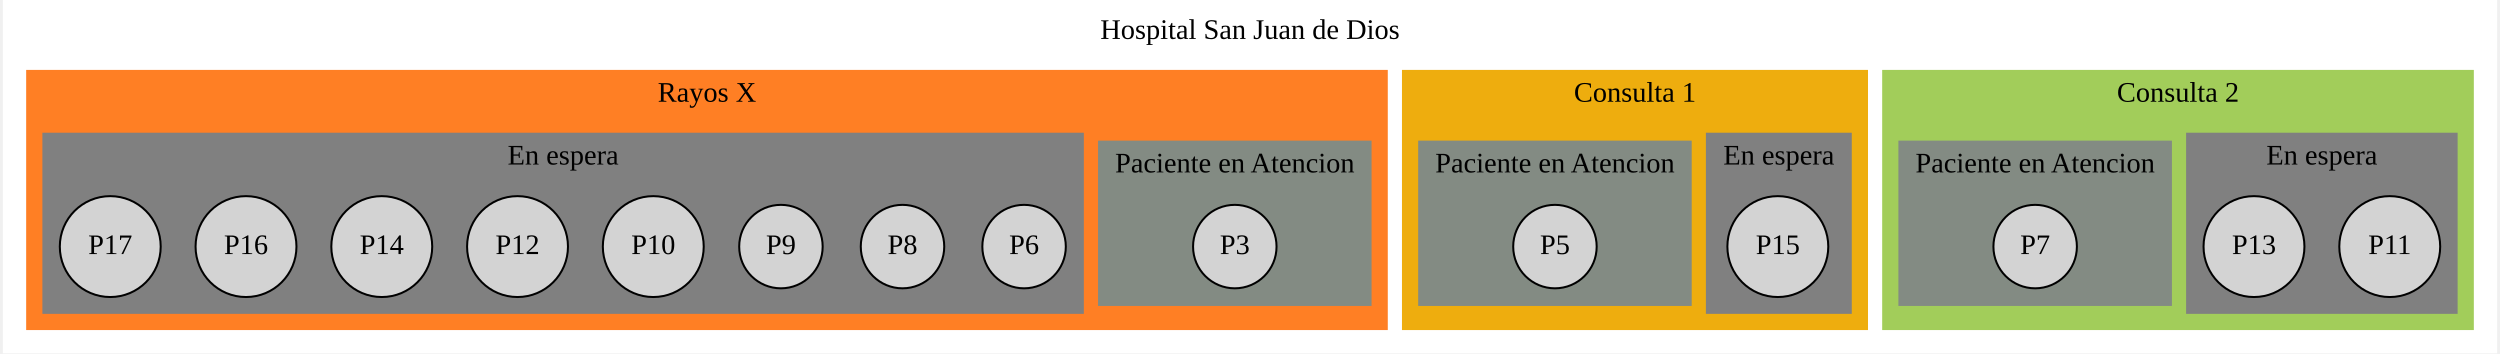
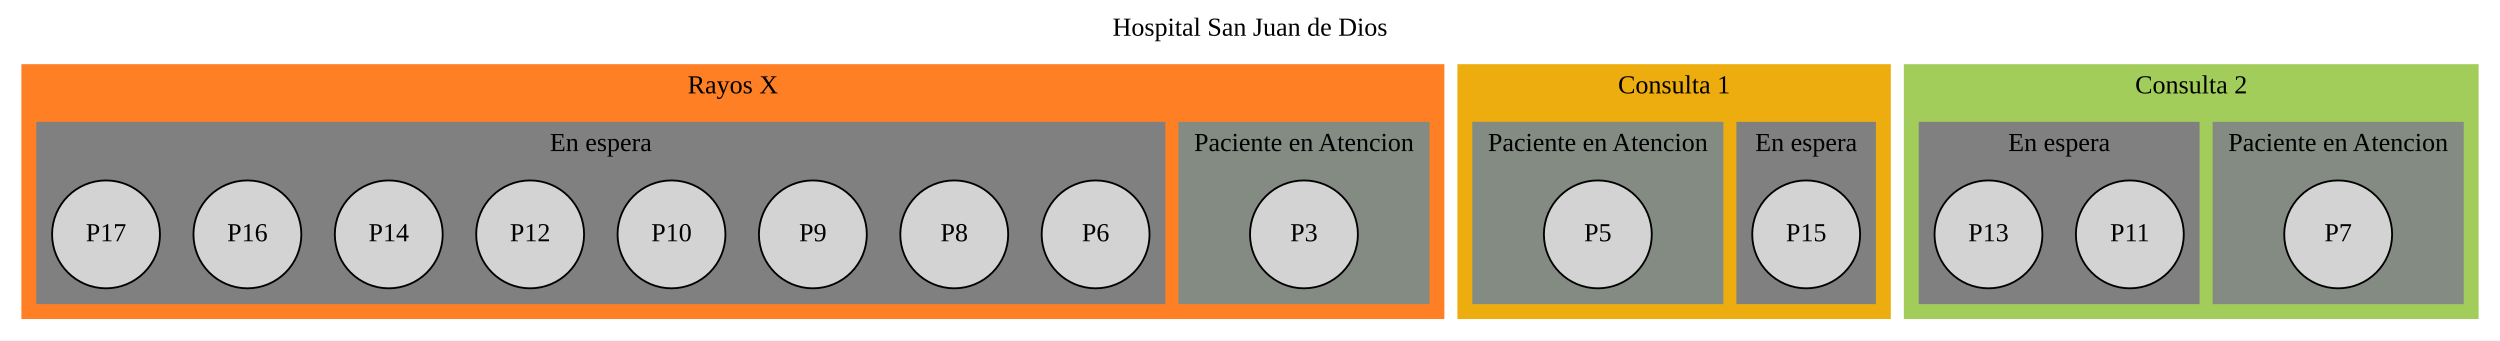
- <svg xmlns="http://www.w3.org/2000/svg" width="1231pt" height="174pt" viewBox="0.00 0.00 1231.00 174.40">
-   <g id="graph0" class="graph" transform="scale(1 1) rotate(0) translate(4 170.396)">
-     <polygon fill="white" stroke="none" points="-4,4 -4,-170.396 1227,-170.396 1227,4 -4,4" />
-     <text text-anchor="middle" x="611.5" y="-151.196" font-family="Times New Roman,serif" font-size="14.00">Hospital San Juan de Dios</text>
+ <svg xmlns="http://www.w3.org/2000/svg" width="1344pt" height="183pt" viewBox="0.00 0.00 1344.00 183.00">
+   <g id="graph0" class="graph" transform="scale(1 1) rotate(0) translate(4 179)">
+     <polygon fill="white" stroke="none" points="-4,4 -4,-179 1340,-179 1340,4 -4,4" />
+     <text text-anchor="middle" x="668" y="-159.8" font-family="Times New Roman,serif" font-size="14.00">Hospital San Juan de Dios</text>
+     <g id="clust7" class="cluster">
+       <polygon fill="#a2cd5a" stroke="#a2cd5a" points="1020,-8 1020,-144 1328,-144 1328,-8 1020,-8" />
+       <text text-anchor="middle" x="1174" y="-128.8" font-family="Times New Roman,serif" font-size="14.00">Consulta 2</text>
+     </g>
+     <g id="clust8" class="cluster">
+       <polygon fill="#838b83" stroke="#838b83" points="1186,-16 1186,-113 1320,-113 1320,-16 1186,-16" />
+       <text text-anchor="middle" x="1253" y="-97.8" font-family="Times New Roman,serif" font-size="14.00">Paciente en Atencion</text>
+     </g>
+     <g id="clust9" class="cluster">
+       <polygon fill="gray" stroke="gray" points="1028,-16 1028,-113 1178,-113 1178,-16 1028,-16" />
+       <text text-anchor="middle" x="1103" y="-97.8" font-family="Times New Roman,serif" font-size="14.00">En espera</text>
+     </g>
+     <g id="clust4" class="cluster">
+       <polygon fill="#eead0e" stroke="#eead0e" points="780,-8 780,-144 1012,-144 1012,-8 780,-8" />
+       <text text-anchor="middle" x="896" y="-128.8" font-family="Times New Roman,serif" font-size="14.00">Consulta 1</text>
+     </g>
+     <g id="clust6" class="cluster">
+       <polygon fill="gray" stroke="gray" points="930,-16 930,-113 1004,-113 1004,-16 930,-16" />
+       <text text-anchor="middle" x="967" y="-97.8" font-family="Times New Roman,serif" font-size="14.00">En espera</text>
+     </g>
+     <g id="clust5" class="cluster">
+       <polygon fill="#838b83" stroke="#838b83" points="788,-16 788,-113 922,-113 922,-16 788,-16" />
+       <text text-anchor="middle" x="855" y="-97.8" font-family="Times New Roman,serif" font-size="14.00">Paciente en Atencion</text>
+     </g>
    <g id="clust1" class="cluster">
-       <polygon fill="#ff7f24" stroke="#ff7f24" points="8,-8 8,-135.396 679,-135.396 679,-8 8,-8" />
-       <text text-anchor="middle" x="343.5" y="-120.196" font-family="Times New Roman,serif" font-size="14.00">Rayos X</text>
+       <polygon fill="#ff7f24" stroke="#ff7f24" points="8,-8 8,-144 772,-144 772,-8 8,-8" />
+       <text text-anchor="middle" x="390" y="-128.8" font-family="Times New Roman,serif" font-size="14.00">Rayos X</text>
    </g>
    <g id="clust2" class="cluster">
-       <polygon fill="#838b83" stroke="#838b83" points="537,-19.9 537,-100.496 671,-100.496 671,-19.9 537,-19.9" />
-       <text text-anchor="middle" x="604" y="-85.296" font-family="Times New Roman,serif" font-size="14.00">Paciente en Atencion</text>
+       <polygon fill="#838b83" stroke="#838b83" points="630,-16 630,-113 764,-113 764,-16 630,-16" />
+       <text text-anchor="middle" x="697" y="-97.8" font-family="Times New Roman,serif" font-size="14.00">Paciente en Atencion</text>
    </g>
    <g id="clust3" class="cluster">
-       <polygon fill="gray" stroke="gray" points="16,-16 16,-104.396 529,-104.396 529,-16 16,-16" />
-       <text text-anchor="middle" x="272.5" y="-89.196" font-family="Times New Roman,serif" font-size="14.00">En espera</text>
-     </g>
-     <g id="clust7" class="cluster">
-       <polygon fill="#a2cd5a" stroke="#a2cd5a" points="924,-8 924,-135.396 1215,-135.396 1215,-8 924,-8" />
-       <text text-anchor="middle" x="1069.5" y="-120.196" font-family="Times New Roman,serif" font-size="14.00">Consulta 2</text>
-     </g>
-     <g id="clust9" class="cluster">
-       <polygon fill="gray" stroke="gray" points="1074,-16 1074,-104.396 1207,-104.396 1207,-16 1074,-16" />
-       <text text-anchor="middle" x="1140.5" y="-89.196" font-family="Times New Roman,serif" font-size="14.00">En espera</text>
-     </g>
-     <g id="clust8" class="cluster">
-       <polygon fill="#838b83" stroke="#838b83" points="932,-19.9 932,-100.496 1066,-100.496 1066,-19.9 932,-19.9" />
-       <text text-anchor="middle" x="999" y="-85.296" font-family="Times New Roman,serif" font-size="14.00">Paciente en Atencion</text>
-     </g>
-     <g id="clust4" class="cluster">
-       <polygon fill="#eead0e" stroke="#eead0e" points="687,-8 687,-135.396 916,-135.396 916,-8 687,-8" />
-       <text text-anchor="middle" x="801.5" y="-120.196" font-family="Times New Roman,serif" font-size="14.00">Consulta 1</text>
-     </g>
-     <g id="clust6" class="cluster">
-       <polygon fill="gray" stroke="gray" points="837,-16 837,-104.396 908,-104.396 908,-16 837,-16" />
-       <text text-anchor="middle" x="872.5" y="-89.196" font-family="Times New Roman,serif" font-size="14.00">En espera</text>
-     </g>
-     <g id="clust5" class="cluster">
-       <polygon fill="#838b83" stroke="#838b83" points="695,-19.9 695,-100.496 829,-100.496 829,-19.9 695,-19.9" />
-       <text text-anchor="middle" x="762" y="-85.296" font-family="Times New Roman,serif" font-size="14.00">Paciente en Atencion</text>
+       <polygon fill="gray" stroke="gray" points="16,-16 16,-113 622,-113 622,-16 16,-16" />
+       <text text-anchor="middle" x="319" y="-97.8" font-family="Times New Roman,serif" font-size="14.00">En espera</text>
    </g>
    <g id="node1" class="node">
-       <ellipse fill="lightgrey" stroke="black" cx="604" cy="-48.698" rx="20.598" ry="20.598" />
-       <text text-anchor="middle" x="604" y="-44.998" font-family="Times New Roman,serif" font-size="14.00">P3</text>
+       <ellipse fill="lightgrey" stroke="black" cx="697" cy="-53" rx="29" ry="29" />
+       <text text-anchor="middle" x="697" y="-49.3" font-family="Times New Roman,serif" font-size="14.00">P3</text>
    </g>
    <g id="node2" class="node">
-       <ellipse fill="lightgrey" stroke="black" cx="500" cy="-48.698" rx="20.598" ry="20.598" />
-       <text text-anchor="middle" x="500" y="-44.998" font-family="Times New Roman,serif" font-size="14.00">P6</text>
+       <ellipse fill="lightgrey" stroke="black" cx="585" cy="-53" rx="29" ry="29" />
+       <text text-anchor="middle" x="585" y="-49.3" font-family="Times New Roman,serif" font-size="14.00">P6</text>
    </g>
    <g id="node3" class="node">
-       <ellipse fill="lightgrey" stroke="black" cx="440" cy="-48.698" rx="20.598" ry="20.598" />
-       <text text-anchor="middle" x="440" y="-44.998" font-family="Times New Roman,serif" font-size="14.00">P8</text>
+       <ellipse fill="lightgrey" stroke="black" cx="509" cy="-53" rx="29" ry="29" />
+       <text text-anchor="middle" x="509" y="-49.3" font-family="Times New Roman,serif" font-size="14.00">P8</text>
    </g>
    <g id="node4" class="node">
-       <ellipse fill="lightgrey" stroke="black" cx="380" cy="-48.698" rx="20.598" ry="20.598" />
-       <text text-anchor="middle" x="380" y="-44.998" font-family="Times New Roman,serif" font-size="14.00">P9</text>
+       <ellipse fill="lightgrey" stroke="black" cx="433" cy="-53" rx="29" ry="29" />
+       <text text-anchor="middle" x="433" y="-49.3" font-family="Times New Roman,serif" font-size="14.00">P9</text>
    </g>
    <g id="node5" class="node">
-       <ellipse fill="lightgrey" stroke="black" cx="317" cy="-48.698" rx="24.897" ry="24.897" />
-       <text text-anchor="middle" x="317" y="-44.998" font-family="Times New Roman,serif" font-size="14.00">P10</text>
+       <ellipse fill="lightgrey" stroke="black" cx="357" cy="-53" rx="29" ry="29" />
+       <text text-anchor="middle" x="357" y="-49.3" font-family="Times New Roman,serif" font-size="14.00">P10</text>
    </g>
    <g id="node6" class="node">
-       <ellipse fill="lightgrey" stroke="black" cx="250" cy="-48.698" rx="24.897" ry="24.897" />
-       <text text-anchor="middle" x="250" y="-44.998" font-family="Times New Roman,serif" font-size="14.00">P12</text>
+       <ellipse fill="lightgrey" stroke="black" cx="281" cy="-53" rx="29" ry="29" />
+       <text text-anchor="middle" x="281" y="-49.3" font-family="Times New Roman,serif" font-size="14.00">P12</text>
    </g>
    <g id="node7" class="node">
-       <ellipse fill="lightgrey" stroke="black" cx="183" cy="-48.698" rx="24.897" ry="24.897" />
-       <text text-anchor="middle" x="183" y="-44.998" font-family="Times New Roman,serif" font-size="14.00">P14</text>
+       <ellipse fill="lightgrey" stroke="black" cx="205" cy="-53" rx="29" ry="29" />
+       <text text-anchor="middle" x="205" y="-49.3" font-family="Times New Roman,serif" font-size="14.00">P14</text>
    </g>
    <g id="node8" class="node">
-       <ellipse fill="lightgrey" stroke="black" cx="116" cy="-48.698" rx="24.897" ry="24.897" />
-       <text text-anchor="middle" x="116" y="-44.998" font-family="Times New Roman,serif" font-size="14.00">P16</text>
+       <ellipse fill="lightgrey" stroke="black" cx="129" cy="-53" rx="29" ry="29" />
+       <text text-anchor="middle" x="129" y="-49.3" font-family="Times New Roman,serif" font-size="14.00">P16</text>
    </g>
    <g id="node9" class="node">
-       <ellipse fill="lightgrey" stroke="black" cx="49" cy="-48.698" rx="24.897" ry="24.897" />
-       <text text-anchor="middle" x="49" y="-44.998" font-family="Times New Roman,serif" font-size="14.00">P17</text>
+       <ellipse fill="lightgrey" stroke="black" cx="53" cy="-53" rx="29" ry="29" />
+       <text text-anchor="middle" x="53" y="-49.3" font-family="Times New Roman,serif" font-size="14.00">P17</text>
    </g>
    <g id="node10" class="node">
-       <ellipse fill="lightgrey" stroke="black" cx="762" cy="-48.698" rx="20.598" ry="20.598" />
-       <text text-anchor="middle" x="762" y="-44.998" font-family="Times New Roman,serif" font-size="14.00">P5</text>
+       <ellipse fill="lightgrey" stroke="black" cx="855" cy="-53" rx="29" ry="29" />
+       <text text-anchor="middle" x="855" y="-49.3" font-family="Times New Roman,serif" font-size="14.00">P5</text>
    </g>
    <g id="node11" class="node">
-       <ellipse fill="lightgrey" stroke="black" cx="872" cy="-48.698" rx="24.897" ry="24.897" />
-       <text text-anchor="middle" x="872" y="-44.998" font-family="Times New Roman,serif" font-size="14.00">P15</text>
+       <ellipse fill="lightgrey" stroke="black" cx="967" cy="-53" rx="29" ry="29" />
+       <text text-anchor="middle" x="967" y="-49.3" font-family="Times New Roman,serif" font-size="14.00">P15</text>
    </g>
    <g id="node12" class="node">
-       <ellipse fill="lightgrey" stroke="black" cx="999" cy="-48.698" rx="20.598" ry="20.598" />
-       <text text-anchor="middle" x="999" y="-44.998" font-family="Times New Roman,serif" font-size="14.00">P7</text>
+       <ellipse fill="lightgrey" stroke="black" cx="1253" cy="-53" rx="29" ry="29" />
+       <text text-anchor="middle" x="1253" y="-49.3" font-family="Times New Roman,serif" font-size="14.00">P7</text>
    </g>
    <g id="node13" class="node">
-       <ellipse fill="lightgrey" stroke="black" cx="1174" cy="-48.698" rx="24.897" ry="24.897" />
-       <text text-anchor="middle" x="1174" y="-44.998" font-family="Times New Roman,serif" font-size="14.00">P11</text>
+       <ellipse fill="lightgrey" stroke="black" cx="1141" cy="-53" rx="29" ry="29" />
+       <text text-anchor="middle" x="1141" y="-49.3" font-family="Times New Roman,serif" font-size="14.00">P11</text>
    </g>
    <g id="node14" class="node">
-       <ellipse fill="lightgrey" stroke="black" cx="1107" cy="-48.698" rx="24.897" ry="24.897" />
-       <text text-anchor="middle" x="1107" y="-44.998" font-family="Times New Roman,serif" font-size="14.00">P13</text>
+       <ellipse fill="lightgrey" stroke="black" cx="1065" cy="-53" rx="29" ry="29" />
+       <text text-anchor="middle" x="1065" y="-49.3" font-family="Times New Roman,serif" font-size="14.00">P13</text>
    </g>
  </g>
</svg>
